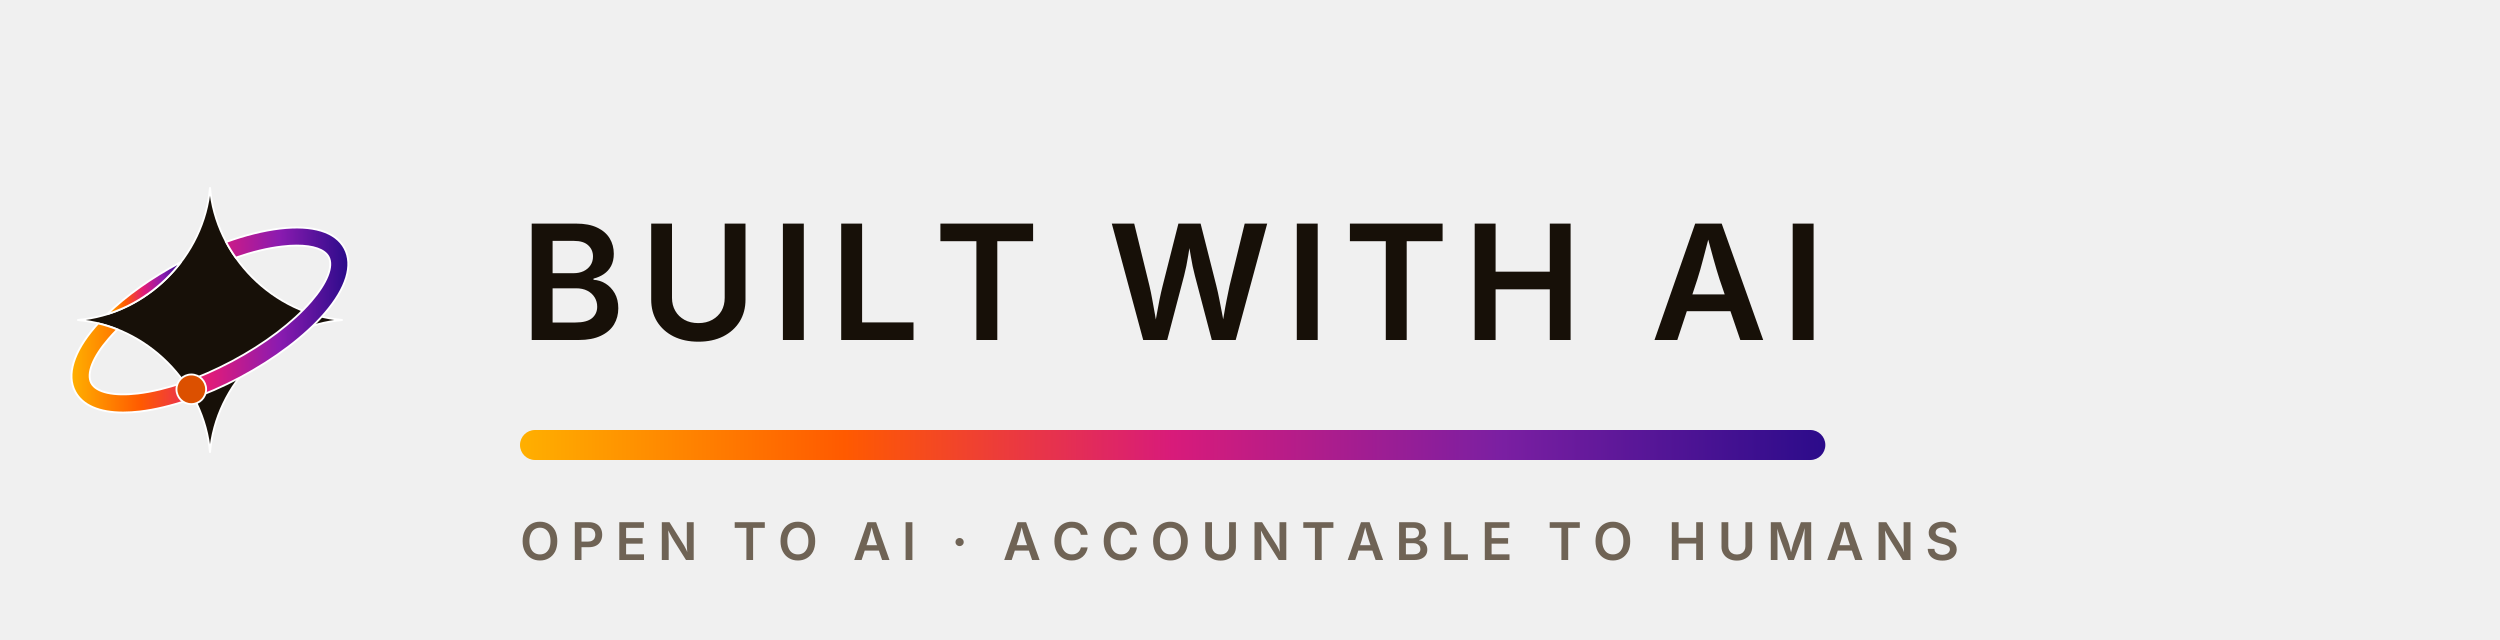
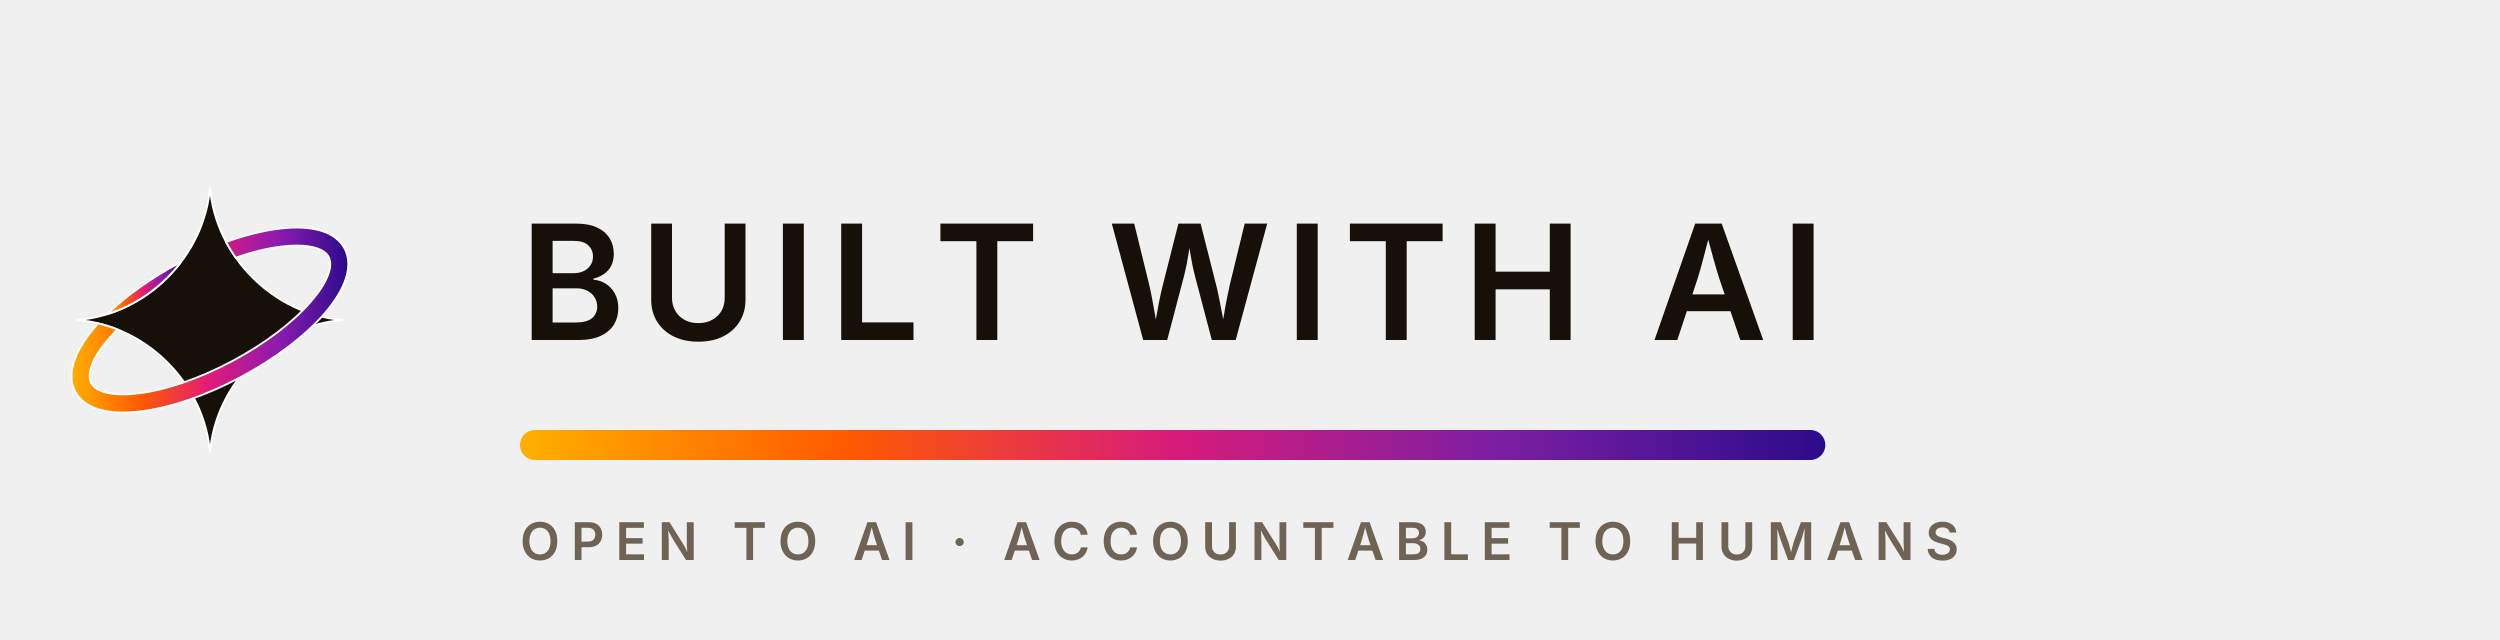
<svg xmlns="http://www.w3.org/2000/svg" width="250" height="64" viewBox="0 0 250 64" role="img">
  <defs>
    <linearGradient id="spec" x1="10" y1="6" x2="54" y2="58" gradientUnits="userSpaceOnUse">
      <stop offset="0" stop-color="#ffb000" />
      <stop offset=".27" stop-color="#ff6a00" />
      <stop offset=".52" stop-color="#e01b7a" />
      <stop offset=".74" stop-color="#8b1bb0" />
      <stop offset="1" stop-color="#2b0b8a" />
    </linearGradient>
    <linearGradient id="specwide" x1="0" y1="0" x2="1" y2="0">
      <stop offset="0" stop-color="#ffb000" />
      <stop offset=".25" stop-color="#ff5a00" />
      <stop offset=".5" stop-color="#d81b7a" />
      <stop offset=".75" stop-color="#7b1fa2" />
      <stop offset="1" stop-color="#2b0b8a" />
    </linearGradient>
  </defs>
  <g transform="translate(4.00 15.00) scale(0.09444)">
    <defs>
      <linearGradient id="g1m7" gradientUnits="userSpaceOnUse" x1="70.949" y1="146.286" x2="149.285" y2="146.286">
        <stop offset="0" stop-color="#FFB000" />
        <stop offset="0.25" stop-color="#FF5A00" />
        <stop offset="0.5" stop-color="#E01B7A" />
        <stop offset="0.75" stop-color="#8B1BB0" />
        <stop offset="1" stop-color="#2B0B8A" />
      </linearGradient>
      <linearGradient id="g2m7" gradientUnits="userSpaceOnUse" x1="33.495" y1="180" x2="326.505" y2="180">
        <stop offset="0" stop-color="#FFB000" />
        <stop offset="0.25" stop-color="#FF5A00" />
        <stop offset="0.5" stop-color="#E01B7A" />
        <stop offset="0.75" stop-color="#8B1BB0" />
        <stop offset="1" stop-color="#2B0B8A" />
      </linearGradient>
    </defs>
    <path d="M180,39.4c-5.6,73.1-67.5,135-140.6,140.6c73.1,5.6,135,67.5,140.6,140.6c5.6-73.1,67.5-135,140.6-140.6C247.5,174.4,185.6,112.5,180,39.4z" fill="#171008" stroke="#FFFFFF" stroke-width="2" />
    <path d="M149.3,118.6c-0.5,0.3-1,0.5-1.5,0.8c-30,16-56.7,35-76.8,54.5C102.1,164.3,129.6,144.5,149.3,118.6z" fill="url(#g1m7)" stroke="#FFFFFF" stroke-width="2" />
    <path d="M322.5,104.2c-9.4-17.7-33.7-25.1-68.5-21c-17.5,2.1-36.9,6.9-57,14.2c3.1,5.8,6.5,11.3,10.3,16.6c17.3-6,33.9-10.1,49-11.8c5.6-0.7,10.8-1,15.6-1c17.4,0,29.6,4.2,33.7,12c5.3,9.9-1.6,27.5-18.5,47c-19.3,22.4-49.1,45-83.9,63.5c-34.8,18.5-70.2,30.6-99.6,34.1c-25.6,3-44-1.1-49.3-11c-5.3-9.9,1.6-27.5,18.5-47c2.8-3.3,5.9-6.6,9.1-9.8c-6.6-2.6-13.4-4.8-20.3-6.4c-1.1,1.3-2.3,2.5-3.4,3.8c-22.8,26.5-30.3,50.8-20.9,68.5c7.7,14.5,25.4,22.1,50.8,22.1c5.5,0,11.5-0.4,17.7-1.1c31.7-3.8,69.5-16.6,106.3-36.2c36.8-19.6,68.6-43.7,89.5-67.9C324.5,146.2,331.9,121.9,322.5,104.2z" fill="url(#g2m7)" stroke="#FFFFFF" stroke-width="2" />
-     <circle cx="160.2" cy="253.4" r="15.7" fill="#dc5000" stroke="#FFFFFF" stroke-width="2" />
  </g>
  <path d="M53.17 34.00V22.36H57.63Q58.88 22.36 59.72 22.76Q60.55 23.15 60.97 23.84Q61.38 24.52 61.38 25.38Q61.38 26.09 61.11 26.60Q60.84 27.10 60.38 27.41Q59.92 27.72 59.35 27.86V27.98Q59.97 28.01 60.54 28.35Q61.11 28.70 61.47 29.32Q61.83 29.95 61.83 30.83Q61.83 31.73 61.40 32.45Q60.96 33.17 60.08 33.58Q59.20 34.00 57.87 34.00ZM55.26 32.25H57.54Q58.69 32.25 59.21 31.81Q59.72 31.37 59.72 30.67Q59.72 30.15 59.46 29.73Q59.20 29.31 58.73 29.07Q58.26 28.83 57.61 28.83H55.26ZM55.26 27.32H57.36Q57.91 27.32 58.35 27.12Q58.79 26.91 59.04 26.54Q59.30 26.16 59.30 25.65Q59.30 24.97 58.82 24.53Q58.35 24.09 57.41 24.09H55.26Z M69.84 34.17Q68.42 34.17 67.35 33.64Q66.29 33.10 65.70 32.15Q65.12 31.20 65.12 29.96V22.36H67.20V29.79Q67.20 30.52 67.53 31.09Q67.85 31.65 68.44 31.98Q69.03 32.31 69.84 32.31Q70.64 32.31 71.23 31.98Q71.82 31.65 72.15 31.09Q72.47 30.52 72.47 29.79V22.36H74.55V29.96Q74.55 31.20 73.97 32.15Q73.38 33.10 72.32 33.64Q71.26 34.17 69.84 34.17Z M80.38 22.36V34.00H78.29V22.36Z M84.12 34.00V22.36H86.21V32.24H91.35V34.00Z M94.04 24.12V22.36H103.31V24.12H99.73V34.00H97.64V24.12Z M114.32 34.00 111.18 22.36H113.42L114.94 28.56Q115.10 29.23 115.23 29.97Q115.37 30.71 115.50 31.46Q115.63 32.21 115.75 32.93H115.41Q115.54 32.21 115.67 31.46Q115.81 30.71 115.95 29.97Q116.10 29.23 116.27 28.56L117.84 22.36H120.06L121.63 28.56Q121.80 29.23 121.94 29.97Q122.09 30.71 122.23 31.46Q122.36 32.21 122.50 32.93H122.14Q122.27 32.21 122.40 31.46Q122.52 30.71 122.67 29.97Q122.81 29.23 122.96 28.56L124.47 22.36H126.72L123.57 34.00H121.18L119.49 27.57Q119.25 26.67 119.08 25.62Q118.90 24.56 118.70 23.38H119.20Q118.98 24.52 118.82 25.56Q118.66 26.60 118.41 27.57L116.72 34.00Z M131.77 22.36V34.00H129.68V22.36Z M134.99 24.12V22.36H144.26V24.12H140.67V34.00H138.58V24.12Z M147.47 34.00V22.36H149.56V27.17H154.98V22.36H157.06V34.00H154.98V28.93H149.56V34.00Z M165.45 34.00 169.52 22.36H172.17L176.32 34.00H174.03L171.96 27.95Q171.66 27.02 171.33 25.83Q171.00 24.65 170.60 23.14H171.04Q170.65 24.66 170.33 25.85Q170.02 27.05 169.73 27.95L167.73 34.00ZM167.82 31.12V29.44H173.95V31.12Z M181.36 22.36V34.00H179.27V22.36Z" fill="#171008" />
  <rect x="52.0" y="43" width="130.534" height="3" rx="1.5" fill="url(#specwide)" />
  <path d="M54.00 56.05Q53.50 56.05 53.11 55.82Q52.72 55.59 52.49 55.15Q52.26 54.72 52.26 54.11Q52.26 53.50 52.49 53.06Q52.72 52.63 53.11 52.40Q53.50 52.17 54.00 52.17Q54.50 52.17 54.89 52.40Q55.28 52.63 55.51 53.06Q55.73 53.50 55.73 54.11Q55.73 54.72 55.51 55.16Q55.28 55.59 54.89 55.82Q54.50 56.05 54.00 56.05ZM54.00 55.44Q54.31 55.44 54.55 55.29Q54.78 55.14 54.92 54.84Q55.05 54.54 55.05 54.11Q55.05 53.68 54.92 53.38Q54.78 53.08 54.55 52.93Q54.31 52.77 54.00 52.77Q53.69 52.77 53.45 52.93Q53.21 53.08 53.08 53.38Q52.94 53.68 52.94 54.11Q52.94 54.54 53.08 54.84Q53.21 55.14 53.45 55.29Q53.69 55.44 54.00 55.44Z M57.48 56.00V52.22H58.89Q59.33 52.22 59.62 52.38Q59.92 52.54 60.07 52.83Q60.22 53.11 60.22 53.47Q60.22 53.83 60.07 54.11Q59.92 54.40 59.62 54.56Q59.32 54.72 58.88 54.72H57.94V54.16H58.79Q59.05 54.16 59.21 54.07Q59.38 53.98 59.45 53.83Q59.53 53.67 59.53 53.47Q59.53 53.27 59.45 53.11Q59.38 52.96 59.21 52.87Q59.05 52.78 58.79 52.78H58.15V56.00Z M61.93 56.00V52.22H64.39V52.79H62.61V53.81H64.26V54.37H62.61V55.43H64.40V56.00Z M66.18 56.00V52.22H66.95L68.25 54.30Q68.34 54.43 68.43 54.59Q68.52 54.76 68.62 54.96Q68.72 55.16 68.81 55.41H68.74Q68.72 55.19 68.71 54.97Q68.69 54.74 68.68 54.54Q68.68 54.34 68.68 54.20V52.22H69.37V56.00H68.60L67.42 54.12Q67.31 53.94 67.21 53.77Q67.11 53.59 66.99 53.37Q66.88 53.15 66.72 52.84H66.81Q66.83 53.11 66.84 53.36Q66.85 53.61 66.86 53.81Q66.87 54.00 66.87 54.12V56.00Z M73.47 52.79V52.22H76.48V52.79H75.31V56.00H74.64V52.79Z M79.79 56.05Q79.29 56.05 78.90 55.82Q78.51 55.59 78.28 55.15Q78.05 54.72 78.05 54.11Q78.05 53.50 78.28 53.06Q78.51 52.63 78.90 52.40Q79.29 52.17 79.79 52.17Q80.29 52.17 80.68 52.40Q81.07 52.63 81.30 53.06Q81.52 53.50 81.52 54.11Q81.52 54.72 81.30 55.16Q81.07 55.59 80.68 55.82Q80.29 56.05 79.79 56.05ZM79.79 55.44Q80.10 55.44 80.34 55.29Q80.57 55.14 80.71 54.84Q80.84 54.54 80.84 54.11Q80.84 53.68 80.71 53.38Q80.57 53.08 80.34 52.93Q80.10 52.77 79.79 52.77Q79.48 52.77 79.24 52.93Q79.00 53.08 78.87 53.38Q78.73 53.68 78.73 54.11Q78.73 54.54 78.87 54.84Q79.00 55.14 79.24 55.29Q79.48 55.44 79.79 55.44Z M85.42 56.00 86.74 52.22H87.61L88.95 56.00H88.21L87.54 54.04Q87.44 53.73 87.33 53.35Q87.23 52.96 87.10 52.47H87.24Q87.11 52.97 87.01 53.35Q86.91 53.74 86.81 54.04L86.16 56.00ZM86.19 55.06V54.52H88.19V55.06Z M91.24 52.22V56.00H90.56V52.22Z M95.96 54.61Q95.79 54.61 95.67 54.49Q95.55 54.38 95.55 54.21Q95.55 54.03 95.67 53.92Q95.79 53.80 95.96 53.80Q96.13 53.80 96.25 53.92Q96.37 54.03 96.37 54.21Q96.37 54.38 96.25 54.49Q96.13 54.61 95.96 54.61Z M100.42 56.00 101.75 52.22H102.61L103.96 56.00H103.21L102.54 54.04Q102.44 53.73 102.33 53.35Q102.23 52.96 102.10 52.47H102.24Q102.11 52.97 102.01 53.35Q101.91 53.74 101.82 54.04L101.17 56.00ZM101.19 55.06V54.52H103.19V55.06Z M107.17 56.05Q106.68 56.05 106.29 55.82Q105.89 55.59 105.67 55.15Q105.44 54.72 105.44 54.11Q105.44 53.50 105.67 53.06Q105.90 52.63 106.29 52.40Q106.68 52.17 107.17 52.17Q107.48 52.17 107.76 52.25Q108.03 52.34 108.24 52.51Q108.45 52.68 108.59 52.92Q108.72 53.17 108.77 53.48H108.08Q108.05 53.31 107.97 53.18Q107.89 53.05 107.77 52.96Q107.65 52.87 107.50 52.82Q107.35 52.77 107.18 52.77Q106.87 52.77 106.63 52.93Q106.39 53.09 106.26 53.38Q106.12 53.68 106.12 54.11Q106.12 54.54 106.26 54.84Q106.40 55.14 106.64 55.29Q106.88 55.44 107.18 55.44Q107.35 55.44 107.50 55.40Q107.65 55.35 107.77 55.26Q107.89 55.17 107.97 55.04Q108.05 54.91 108.09 54.74H108.77Q108.73 55.01 108.60 55.25Q108.48 55.49 108.27 55.67Q108.06 55.85 107.79 55.95Q107.51 56.05 107.17 56.05Z M112.11 56.05Q111.61 56.05 111.22 55.82Q110.83 55.59 110.60 55.15Q110.37 54.72 110.37 54.11Q110.37 53.50 110.60 53.06Q110.83 52.63 111.22 52.40Q111.61 52.17 112.11 52.17Q112.42 52.17 112.69 52.25Q112.96 52.34 113.17 52.51Q113.38 52.68 113.52 52.92Q113.65 53.17 113.70 53.48H113.02Q112.98 53.31 112.90 53.18Q112.82 53.05 112.70 52.96Q112.59 52.87 112.44 52.82Q112.29 52.77 112.12 52.77Q111.81 52.77 111.57 52.93Q111.33 53.09 111.19 53.38Q111.06 53.68 111.06 54.11Q111.06 54.54 111.19 54.84Q111.33 55.14 111.57 55.29Q111.81 55.44 112.11 55.44Q112.28 55.44 112.43 55.40Q112.58 55.35 112.70 55.26Q112.82 55.17 112.90 55.04Q112.99 54.91 113.02 54.74H113.70Q113.66 55.01 113.54 55.25Q113.41 55.49 113.20 55.67Q112.99 55.85 112.72 55.95Q112.44 56.05 112.11 56.05Z M117.04 56.05Q116.55 56.05 116.15 55.82Q115.76 55.59 115.53 55.15Q115.31 54.72 115.31 54.11Q115.31 53.50 115.53 53.06Q115.76 52.63 116.15 52.40Q116.55 52.17 117.04 52.17Q117.54 52.17 117.93 52.40Q118.32 52.63 118.55 53.06Q118.78 53.50 118.78 54.11Q118.78 54.72 118.55 55.16Q118.32 55.59 117.93 55.82Q117.54 56.05 117.04 56.05ZM117.04 55.44Q117.35 55.44 117.59 55.29Q117.83 55.14 117.96 54.84Q118.10 54.54 118.10 54.11Q118.10 53.68 117.96 53.38Q117.83 53.08 117.59 52.93Q117.35 52.77 117.04 52.77Q116.73 52.77 116.50 52.93Q116.26 53.08 116.12 53.38Q115.99 53.68 115.99 54.11Q115.99 54.54 116.12 54.84Q116.26 55.14 116.50 55.29Q116.73 55.44 117.04 55.44Z M122.06 56.06Q121.59 56.06 121.25 55.88Q120.90 55.71 120.71 55.40Q120.52 55.09 120.52 54.69V52.22H121.20V54.63Q121.20 54.87 121.30 55.05Q121.41 55.24 121.60 55.34Q121.79 55.45 122.06 55.45Q122.32 55.45 122.51 55.34Q122.70 55.24 122.81 55.05Q122.91 54.87 122.91 54.63V52.22H123.59V54.69Q123.59 55.09 123.40 55.40Q123.21 55.71 122.86 55.88Q122.52 56.06 122.06 56.06Z M125.45 56.00V52.22H126.21L127.52 54.30Q127.60 54.43 127.70 54.59Q127.79 54.76 127.89 54.96Q127.98 55.16 128.08 55.41H128.01Q127.99 55.19 127.97 54.97Q127.96 54.74 127.95 54.54Q127.95 54.34 127.95 54.20V52.22H128.63V56.00H127.87L126.69 54.12Q126.57 53.94 126.47 53.77Q126.37 53.59 126.26 53.37Q126.15 53.15 125.98 52.84H126.08Q126.09 53.11 126.11 53.36Q126.12 53.61 126.13 53.81Q126.14 54.00 126.14 54.12V56.00Z M130.33 52.79V52.22H133.34V52.79H132.17V56.00H131.49V52.79Z M134.77 56.00 136.10 52.22H136.96L138.31 56.00H137.56L136.89 54.04Q136.79 53.73 136.68 53.35Q136.58 52.96 136.45 52.47H136.59Q136.46 52.97 136.36 53.35Q136.26 53.74 136.17 54.04L135.52 56.00ZM135.54 55.06V54.52H137.54V55.06Z M139.91 56.00V52.22H141.36Q141.77 52.22 142.04 52.35Q142.31 52.47 142.45 52.70Q142.58 52.92 142.58 53.20Q142.58 53.43 142.49 53.59Q142.40 53.76 142.25 53.86Q142.10 53.96 141.92 54.01V54.04Q142.12 54.05 142.31 54.16Q142.49 54.28 142.61 54.48Q142.73 54.68 142.73 54.97Q142.73 55.26 142.59 55.50Q142.44 55.73 142.16 55.86Q141.87 56.00 141.44 56.00ZM140.59 55.43H141.33Q141.71 55.43 141.87 55.29Q142.04 55.14 142.04 54.92Q142.04 54.75 141.96 54.61Q141.87 54.48 141.72 54.40Q141.57 54.32 141.35 54.32H140.59ZM140.59 53.83H141.27Q141.45 53.83 141.60 53.76Q141.74 53.70 141.82 53.58Q141.90 53.45 141.90 53.29Q141.90 53.07 141.75 52.92Q141.59 52.78 141.29 52.78H140.59Z M144.44 56.00V52.22H145.12V55.43H146.79V56.00Z M148.48 56.00V52.22H150.94V52.79H149.16V53.81H150.81V54.37H149.16V55.43H150.95V56.00Z M154.97 52.79V52.22H157.98V52.79H156.82V56.00H156.14V52.79Z M161.29 56.05Q160.79 56.05 160.40 55.82Q160.01 55.59 159.78 55.15Q159.55 54.72 159.55 54.11Q159.55 53.50 159.78 53.06Q160.01 52.63 160.40 52.40Q160.79 52.17 161.29 52.17Q161.79 52.17 162.18 52.40Q162.57 52.63 162.80 53.06Q163.02 53.50 163.02 54.11Q163.02 54.72 162.80 55.16Q162.57 55.59 162.18 55.82Q161.79 56.05 161.29 56.05ZM161.29 55.44Q161.60 55.44 161.84 55.29Q162.07 55.14 162.21 54.84Q162.34 54.54 162.34 54.11Q162.34 53.68 162.21 53.38Q162.07 53.08 161.84 52.93Q161.60 52.77 161.29 52.77Q160.98 52.77 160.74 52.93Q160.51 53.08 160.37 53.38Q160.23 53.68 160.23 54.11Q160.23 54.54 160.37 54.84Q160.51 55.14 160.74 55.29Q160.98 55.44 161.29 55.44Z M167.18 56.00V52.22H167.86V53.78H169.62V52.22H170.29V56.00H169.62V54.35H167.86V56.00Z M173.69 56.06Q173.23 56.06 172.88 55.88Q172.54 55.71 172.35 55.40Q172.15 55.09 172.15 54.69V52.22H172.83V54.63Q172.83 54.87 172.94 55.05Q173.04 55.24 173.24 55.34Q173.43 55.45 173.69 55.45Q173.95 55.45 174.14 55.34Q174.33 55.24 174.44 55.05Q174.54 54.87 174.54 54.63V52.22H175.22V54.69Q175.22 55.09 175.03 55.40Q174.84 55.71 174.49 55.88Q174.15 56.06 173.69 56.06Z M177.08 56.00V52.22H178.10L178.82 54.17Q178.86 54.28 178.91 54.45Q178.95 54.62 179.00 54.82Q179.05 55.02 179.10 55.21Q179.14 55.39 179.17 55.54H179.03Q179.07 55.40 179.11 55.21Q179.15 55.02 179.20 54.83Q179.25 54.63 179.30 54.45Q179.35 54.28 179.38 54.17L180.09 52.22H181.12V56.00H180.44V54.09Q180.44 53.97 180.44 53.80Q180.45 53.62 180.45 53.43Q180.46 53.23 180.46 53.03Q180.47 52.82 180.47 52.64H180.51Q180.46 52.84 180.40 53.05Q180.35 53.26 180.29 53.46Q180.23 53.66 180.18 53.82Q180.12 53.98 180.09 54.09L179.39 56.00H178.81L178.10 54.09Q178.06 53.98 178.01 53.82Q177.96 53.66 177.90 53.47Q177.84 53.27 177.78 53.06Q177.72 52.85 177.66 52.64H177.72Q177.72 52.81 177.73 53.01Q177.73 53.21 177.74 53.41Q177.74 53.61 177.74 53.79Q177.75 53.96 177.75 54.09V56.00Z M182.72 56.00 184.04 52.22H184.91L186.25 56.00H185.51L184.84 54.04Q184.74 53.73 184.63 53.35Q184.53 52.96 184.40 52.47H184.54Q184.41 52.97 184.31 53.35Q184.21 53.74 184.11 54.04L183.47 56.00ZM183.49 55.06V54.52H185.49V55.06Z M187.86 56.00V52.22H188.63L189.94 54.30Q190.02 54.43 190.11 54.59Q190.20 54.76 190.30 54.96Q190.40 55.16 190.49 55.41H190.42Q190.40 55.19 190.39 54.97Q190.37 54.74 190.37 54.54Q190.36 54.34 190.36 54.20V52.22H191.05V56.00H190.28L189.10 54.12Q188.99 53.94 188.89 53.77Q188.79 53.59 188.67 53.37Q188.56 53.15 188.40 52.84H188.49Q188.51 53.11 188.52 53.36Q188.53 53.61 188.54 53.81Q188.55 54.00 188.55 54.12V56.00Z M194.24 56.06Q193.80 56.06 193.47 55.92Q193.15 55.78 192.97 55.52Q192.79 55.26 192.77 54.89H193.44Q193.45 55.09 193.56 55.22Q193.67 55.35 193.84 55.41Q194.02 55.48 194.23 55.48Q194.46 55.48 194.63 55.41Q194.80 55.34 194.89 55.22Q194.99 55.10 194.99 54.93Q194.99 54.79 194.91 54.69Q194.82 54.59 194.67 54.53Q194.51 54.46 194.31 54.41L193.88 54.30Q193.41 54.17 193.14 53.93Q192.87 53.68 192.87 53.28Q192.87 52.95 193.05 52.69Q193.23 52.44 193.55 52.30Q193.86 52.17 194.26 52.17Q194.66 52.17 194.96 52.31Q195.27 52.45 195.44 52.69Q195.61 52.94 195.62 53.25H194.96Q194.94 53.01 194.74 52.88Q194.55 52.74 194.25 52.74Q194.03 52.74 193.88 52.81Q193.72 52.87 193.64 52.98Q193.56 53.10 193.56 53.24Q193.56 53.40 193.66 53.50Q193.75 53.60 193.90 53.66Q194.05 53.72 194.20 53.76L194.56 53.85Q194.77 53.90 194.97 53.99Q195.16 54.07 195.32 54.20Q195.48 54.33 195.58 54.51Q195.67 54.69 195.67 54.94Q195.67 55.27 195.50 55.52Q195.33 55.78 195.01 55.92Q194.69 56.06 194.24 56.06Z" fill="#6f6355" />
</svg>
